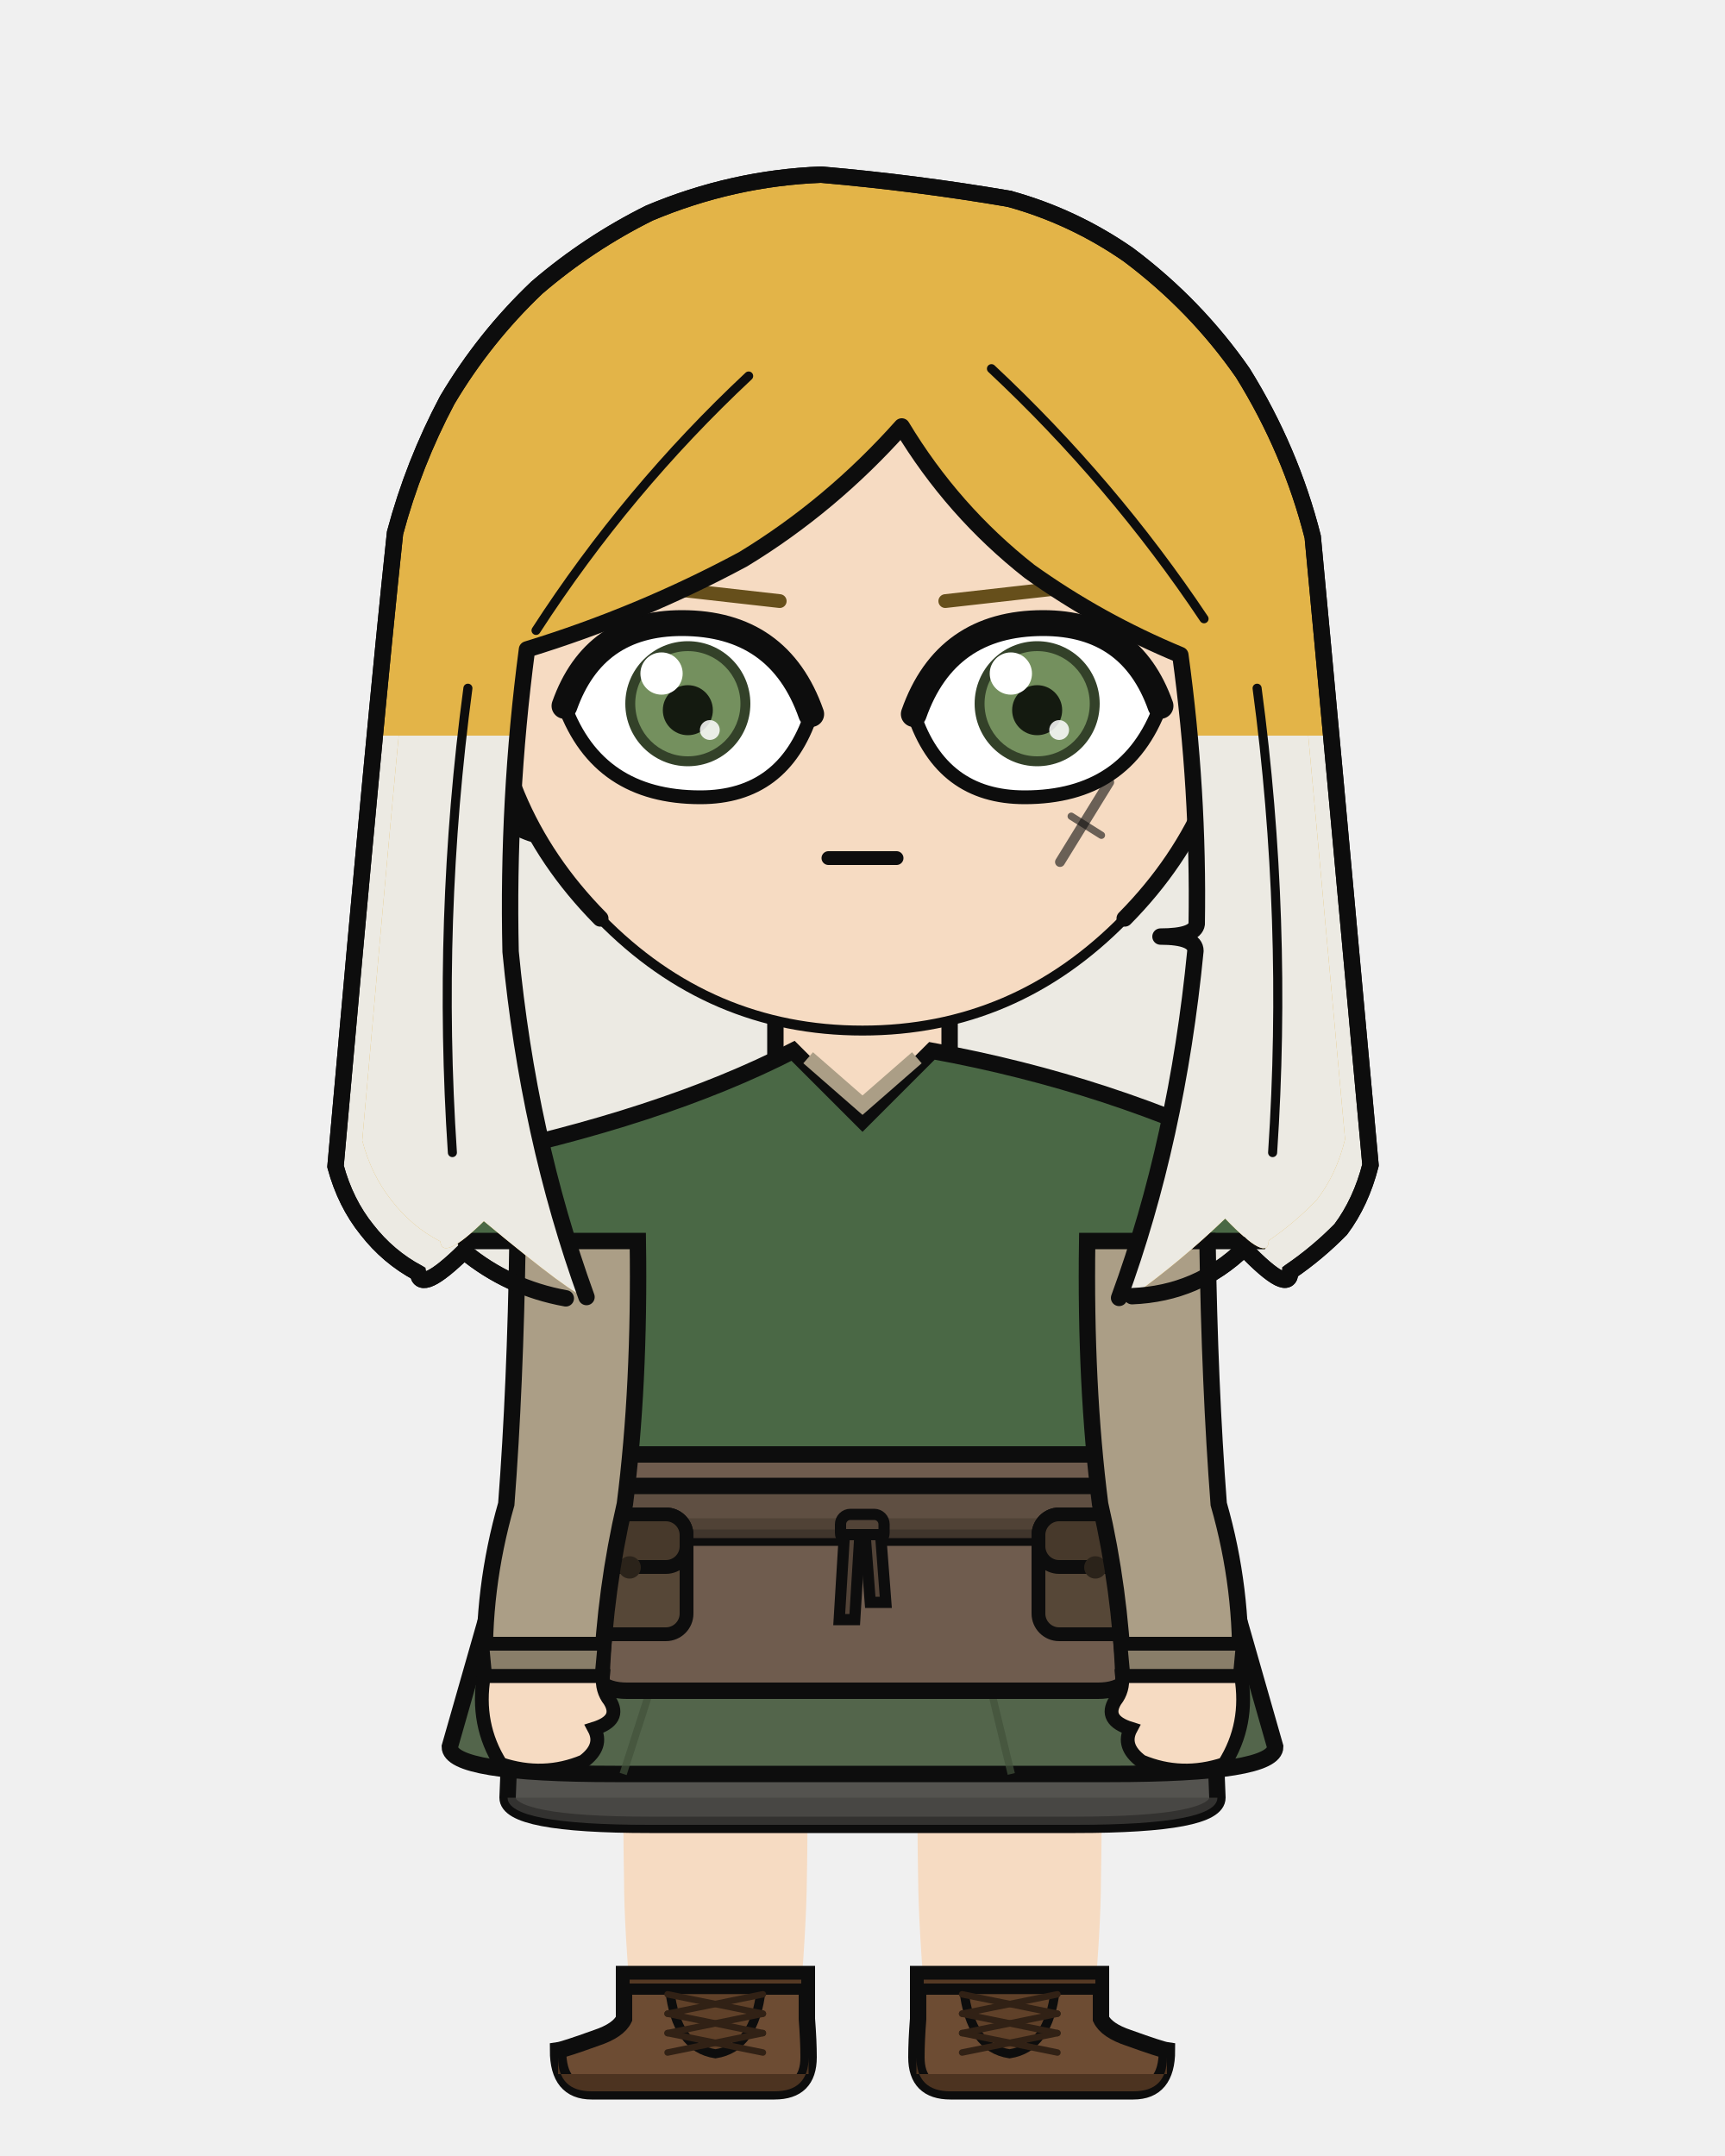
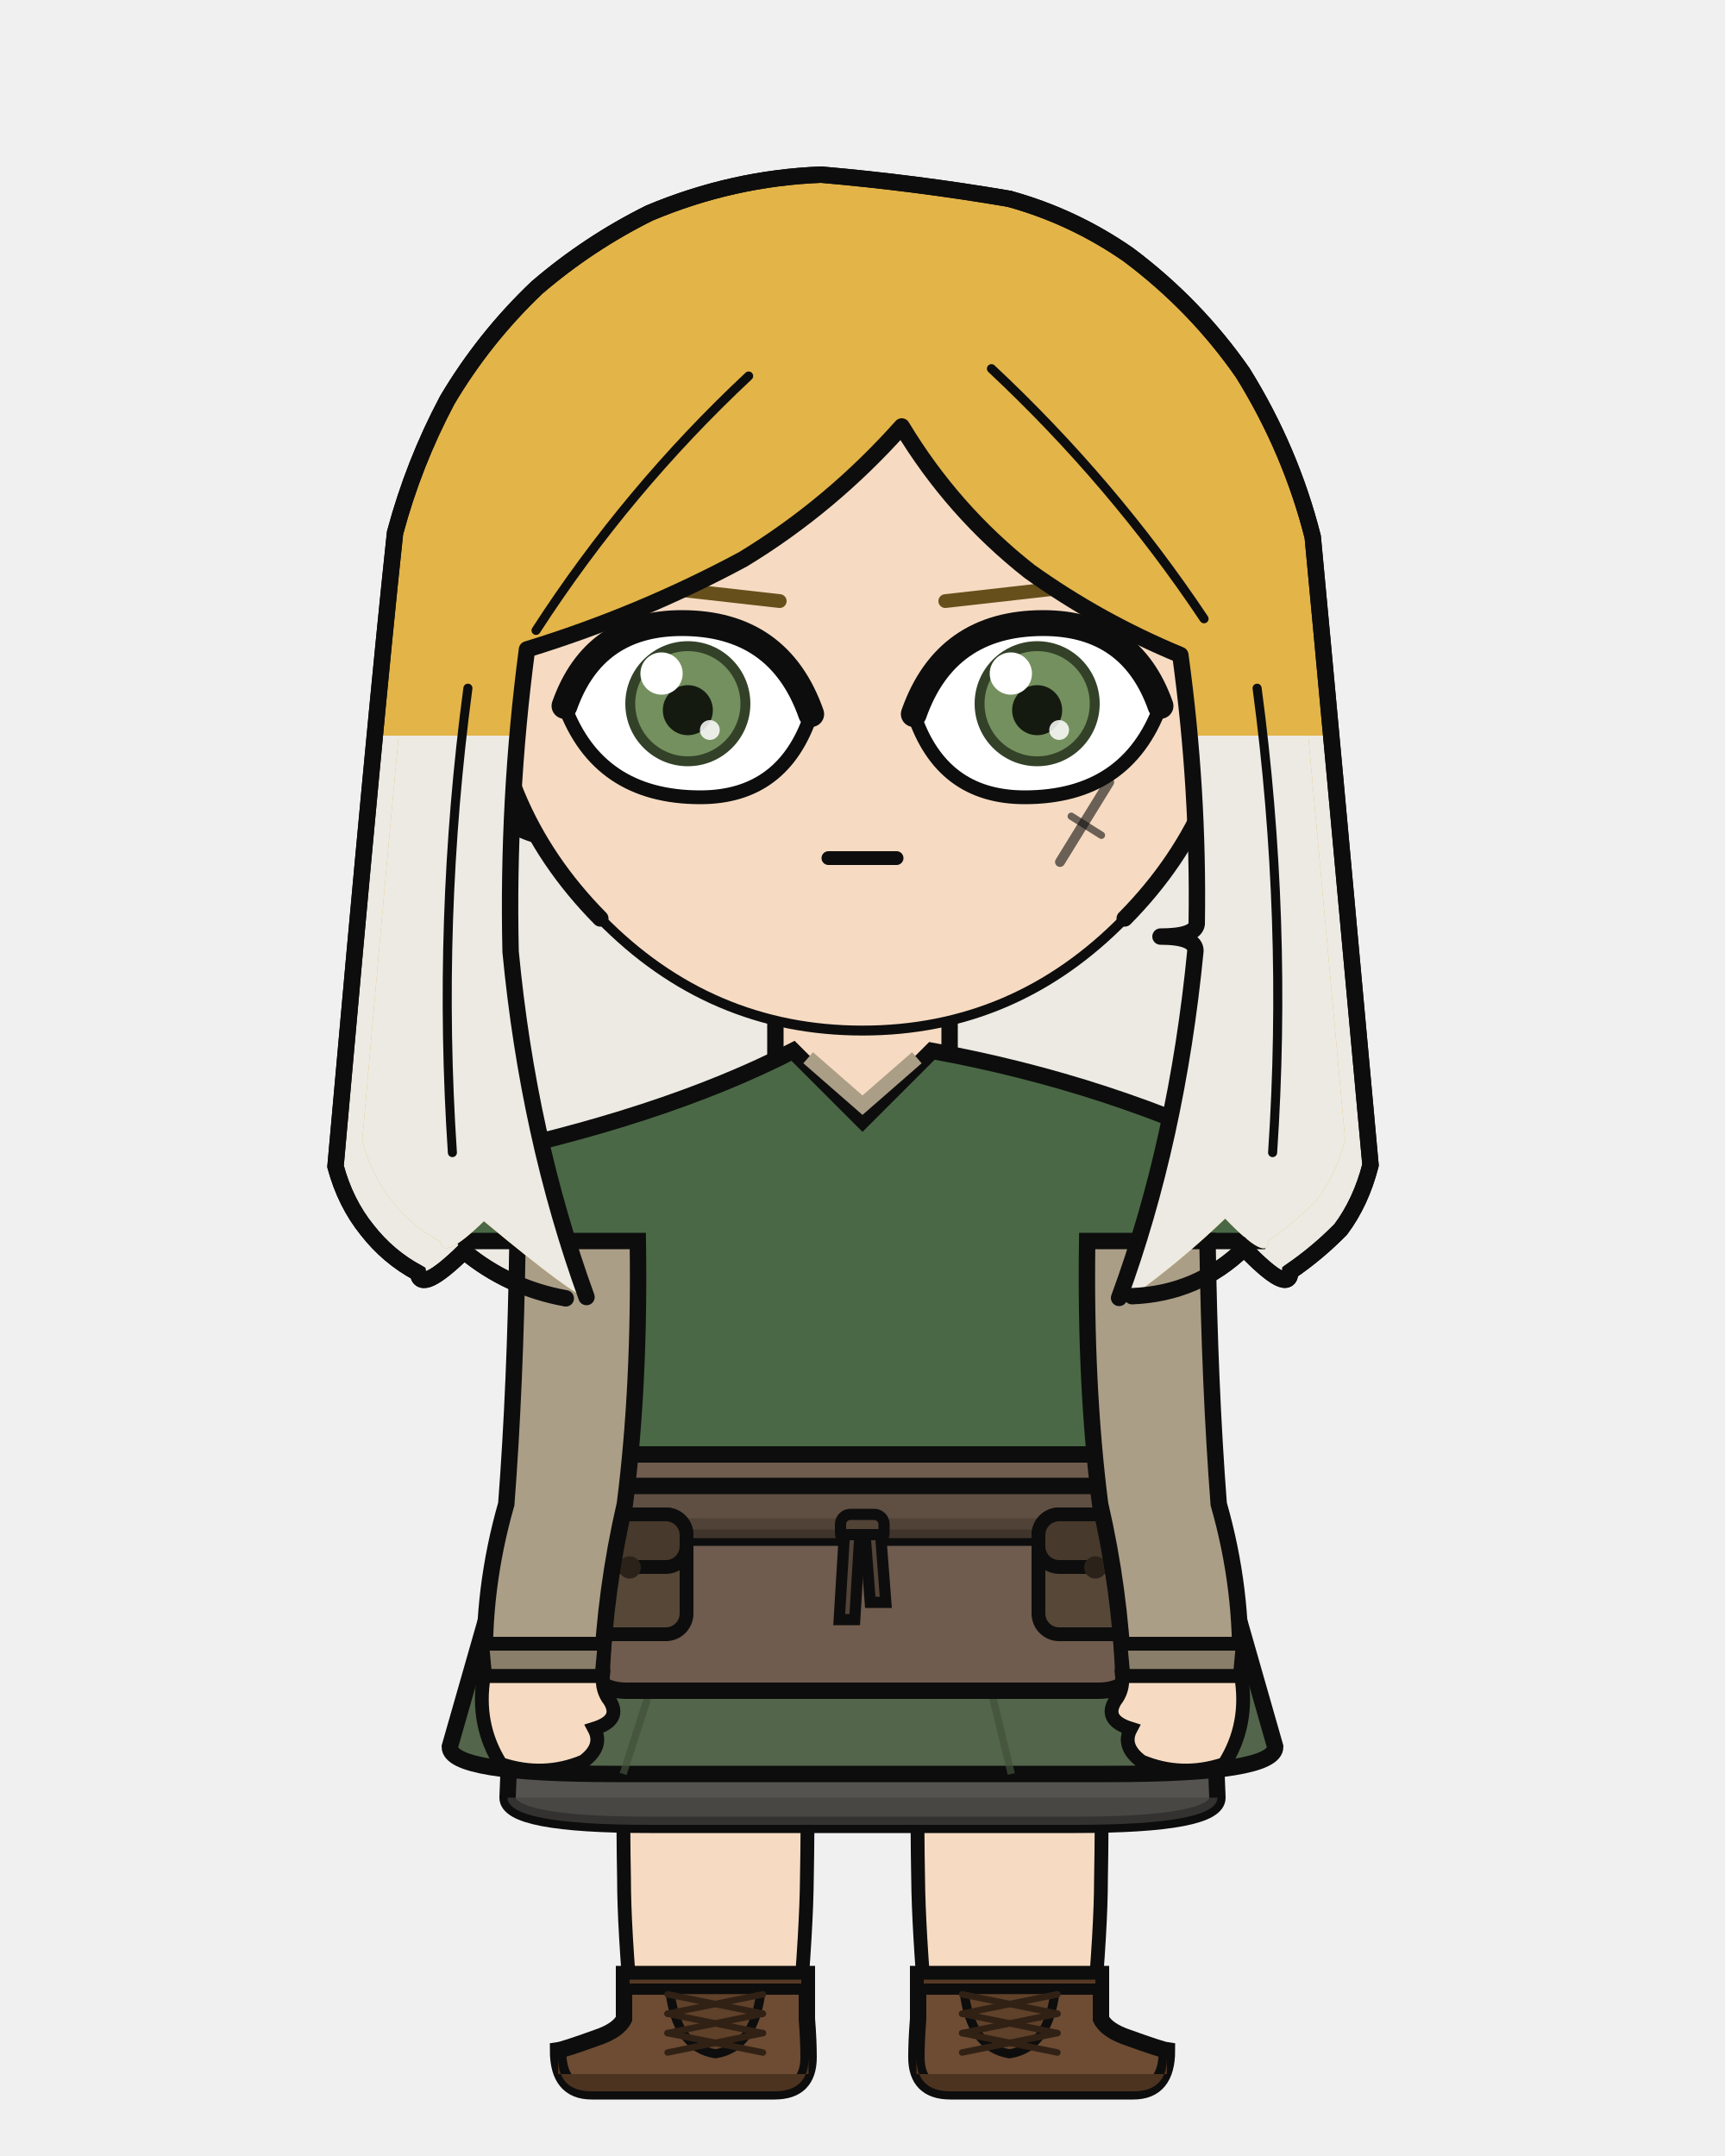
<svg xmlns="http://www.w3.org/2000/svg" width="400" height="500" viewBox="0 0 400 500">
  <defs>
    <clipPath id="hair-tips">
      <path d="M 55.8 170.6 Q 91.3 207.5 126.8 244.5 Q 124.7 243.8 122.7 243.2 Q 120.6 242.4 118.6 241.5 Q 116.7 240.5 114.8 239.5 Q 113.0 238.4 111.1 237.2 Q 109.4 235.9 107.6 234.5 Q 106.0 236.0 104.5 237.4 Q 103.2 238.4 101.9 239.5 Q 100.9 240.1 99.9 240.7 Q 99.1 240.9 98.4 241.2 Q 97.9 241.0 97.4 240.8 Q 97.2 240.1 96.9 239.5 Q 95.8 238.9 94.7 238.2 Q 93.6 237.5 92.5 236.8 Q 91.5 236.0 90.5 235.2 Q 89.5 234.3 88.6 233.5 Q 87.7 232.5 86.8 231.6 Q 85.9 230.5 85.1 229.5 Q 84.3 228.4 83.5 227.4 Q 82.8 226.3 82.1 225.1 Q 81.4 223.9 80.8 222.7 Q 80.2 221.5 79.7 220.2 Q 79.2 218.9 78.7 217.6 Q 78.3 216.2 77.8 214.8 Q 79.3 198.2 80.8 181.6 Q 82.1 176.1 83.5 170.6 Q 84.7 170.6 85.9 170.6 Q 87.0 170.6 88.1 170.6 Q 89.0 170.6 89.9 170.6 Q 90.8 170.6 91.6 170.6 Q 92.3 170.6 93.1 170.6 Q 94.0 170.6 94.8 170.6 Q 95.8 170.6 96.8 170.6 Q 97.8 170.6 98.9 170.6 Q 100.0 170.6 101.2 170.6 Q 102.5 170.6 103.7 170.6 Q 105.2 170.6 106.7 170.6 Q 108.2 170.6 109.8 170.6 Q 111.5 170.6 113.2 170.6 Q 115.0 170.6 116.7 170.6 Q 118.6 170.6 120.5 170.6 Q 122.5 170.6 124.5 170.6 Q 126.5 170.6 128.6 170.6 Q 130.7 170.6 132.8 170.6 Q 134.9 170.6 137.1 170.6 Q 139.3 170.6 141.5 170.6 Q 143.7 170.6 146.0 170.6 Q 148.3 170.6 150.6 170.6 Q 153.9 170.6 157.1 170.6 Q 160.4 170.6 163.6 170.6 Q 166.9 170.6 170.2 170.6 Q 173.5 170.6 176.9 170.6 Q 180.2 170.6 183.6 170.6 Q 187.0 170.6 190.4 170.6 Q 194.1 170.6 197.7 170.6 Q 201.3 170.6 205.0 170.6 Q 208.6 170.6 212.3 170.6 Q 215.9 170.6 219.5 170.6 Q 223.1 170.6 226.7 170.6 Q 230.4 170.6 234.0 170.6 Q 236.4 170.6 238.9 170.6 Q 241.3 170.6 243.7 170.6 Q 246.0 170.6 248.4 170.6 Q 250.7 170.6 252.9 170.6 Q 255.2 170.6 257.4 170.6 Q 259.5 170.6 261.7 170.6 Q 264.2 170.6 266.8 170.6 Q 269.2 170.6 271.6 170.6 Q 273.8 170.6 276.1 170.6 Q 278.2 170.6 280.4 170.6 Q 282.4 170.6 284.4 170.6 Q 286.3 170.6 288.2 170.6 Q 289.9 170.6 291.7 170.6 Q 293.3 170.6 294.9 170.6 Q 296.3 170.6 297.8 170.6 Q 299.0 170.6 300.3 170.6 Q 301.4 170.6 302.5 170.6 Q 303.4 170.6 304.4 170.6 Q 305.1 170.6 305.8 170.6 Q 306.7 170.6 307.6 170.6 Q 308.6 170.6 309.7 170.6 Q 310.8 170.6 312.0 170.6 Q 313.4 175.9 314.7 181.2 Q 316.2 197.9 317.8 214.6 Q 317.4 216.0 317.0 217.4 Q 316.5 218.7 316.1 220.0 Q 315.5 221.3 315.0 222.6 Q 314.4 223.8 313.8 225.0 Q 313.1 226.1 312.4 227.3 Q 311.6 228.3 310.9 229.4 Q 310.0 230.3 309.1 231.2 Q 308.1 232.1 307.2 233.0 Q 306.2 233.8 305.3 234.7 Q 304.3 235.5 303.3 236.3 Q 302.3 237.0 301.3 237.8 Q 300.2 238.5 299.2 239.3 Q 299.0 239.9 298.9 240.6 Q 298.4 240.9 298.0 241.1 Q 297.2 240.9 296.5 240.7 Q 295.4 240.0 294.4 239.3 Q 293.1 238.2 291.8 237.1 Q 290.1 235.5 288.5 233.9 Q 286.7 235.5 284.8 237.1 Q 282.8 238.4 280.8 239.8 Q 278.7 240.8 276.6 241.9 Q 274.4 242.7 272.1 243.5 Q 269.8 244.0 267.4 244.5 Q 265.0 244.7 262.5 245.0 Q 303.3 207.8 344.2 170.6 Q 344.2 279.6 344.2 388.6 Q 200.0 388.6 55.8 388.6 Q 55.8 279.6 55.8 170.6 Z" />
    </clipPath>
    <clipPath id="hair-front">
      <path d="M 136.0 300.8 Q 122.5 263.6 118.4 220.7 Q 117.6 185.4 122.2 150.6 Q 148.3 142.6 172.3 129.7 Q 192.7 117.3 209.1 98.9 Q 220.9 118.5 238.7 132.5 Q 254.9 144.1 273.7 151.9 Q 278.0 183.2 277.5 214.3 Q 277.1 217.2 269.1 217.2 Q 277.2 217.2 277.2 220.5 Q 272.9 264.5 259.5 301.0 Q 261.0 300.8 262.5 300.6 Q 273.8 292.5 284.1 282.6 Q 294.1 293.0 294.2 287.7 Q 300.2 283.6 305.3 278.3 Q 309.9 272.4 311.9 264.2 Q 302.8 164.0 299.2 125.8 Q 294.3 106.7 283.8 89.7 Q 273.4 74.7 258.6 63.6 Q 246.5 55.2 232.3 51.3 Q 211.7 47.8 190.9 46.0 Q 171.4 46.7 153.1 54.4 Q 139.7 61.1 128.3 70.9 Q 116.6 81.9 108.5 95.6 Q 101.1 109.6 97.0 124.9 Q 92.7 164.7 84.0 264.5 Q 86.1 272.5 90.8 278.4 Q 95.5 284.5 102.1 287.9 Q 102.6 292.6 112.2 283.2 Q 133.6 301.0 136.0 300.8 Z" />
    </clipPath>
  </defs>
  <path d="M 131.2 301.1 Q 117.9 298.7 107.6 290.2 Q 97.5 300.1 96.9 295.2 Q 90.0 291.5 85.1 285.2 Q 80.1 279.0 77.8 270.5 Q 87.1 165.5 91.6 123.6 Q 95.9 107.5 103.7 92.8 Q 112.3 78.3 124.5 66.7 Q 136.5 56.4 150.6 49.4 Q 169.9 41.3 190.4 40.5 Q 212.3 42.4 234.0 46.1 Q 248.9 50.2 261.7 59.1 Q 277.3 70.8 288.2 86.5 Q 299.3 104.4 304.4 124.5 Q 308.2 164.7 317.8 270.2 Q 315.6 278.8 310.9 285.1 Q 305.5 290.6 299.2 294.9 Q 299.1 300.5 288.5 289.5 Q 277.7 300.0 262.5 300.6 Q 196.8 315.2 131.2 301.1 Z" fill="#e3b448" />
  <path d="M 131.2 301.1 Q 117.9 298.7 107.6 290.2 Q 97.5 300.1 96.9 295.2 Q 90.0 291.5 85.1 285.2 Q 80.1 279.0 77.8 270.5 Q 87.1 165.5 91.6 123.6 Q 95.9 107.5 103.7 92.8 Q 112.3 78.3 124.5 66.7 Q 136.5 56.4 150.6 49.4 Q 169.9 41.3 190.4 40.5 Q 212.3 42.4 234.0 46.1 Q 248.9 50.2 261.7 59.1 Q 277.3 70.8 288.2 86.5 Q 299.3 104.4 304.4 124.5 Q 308.2 164.7 317.8 270.2 Q 315.6 278.8 310.9 285.1 Q 305.5 290.6 299.2 294.9 Q 299.1 300.5 288.5 289.5 Q 277.7 300.0 262.5 300.6 Q 196.8 315.2 131.2 301.1 Z" fill="#eceae3" clip-path="url(#hair-tips)" />
  <path d="M 131.2 301.1 Q 117.9 298.7 107.6 290.2 Q 97.5 300.1 96.9 295.2 Q 90.0 291.5 85.1 285.2 Q 80.1 279.0 77.8 270.5 Q 87.1 165.5 91.6 123.6 Q 95.9 107.5 103.7 92.8 Q 112.3 78.3 124.5 66.7 Q 136.5 56.4 150.6 49.4 Q 169.9 41.3 190.4 40.5 Q 212.3 42.4 234.0 46.1 Q 248.9 50.2 261.7 59.1 Q 277.3 70.8 288.2 86.5 Q 299.3 104.4 304.4 124.5 Q 308.2 164.7 317.8 270.2 Q 315.6 278.8 310.9 285.1 Q 305.5 290.6 299.2 294.9 Q 299.1 300.5 288.5 289.5 Q 277.7 300.0 262.5 300.6 Q 196.8 315.2 131.2 301.1 Z" fill="none" stroke="#0d0d0d" stroke-width="3.8" stroke-linecap="round" stroke-linejoin="round" />
  <rect x="179.8" y="225.4" width="40.3" height="40.5" rx="14.1" fill="#f6dbc2" />
  <line x1="179.8" y1="225.4" x2="179.8" y2="265.9" stroke="#0d0d0d" stroke-width="3.8" />
  <line x1="220.2" y1="225.4" x2="220.2" y2="265.9" stroke="#0d0d0d" stroke-width="3.8" />
-   <path d="M 144.5 404.1 L 187.3 404.1 Q 187.3 426.2 187.1 435.7 Q 187.0 447.1 185.2 468.2 L 146.6 468.2 Q 144.7 447.1 144.7 435.7 Q 144.5 426.2 144.5 404.1 Z" fill="#f6dbc2" />
+   <path d="M 144.5 404.1 L 187.3 404.1 Q 187.3 426.2 187.1 435.7 Q 187.0 447.1 185.2 468.2 L 146.6 468.2 Q 144.7 447.1 144.7 435.7 Q 144.5 426.2 144.5 404.1 Z" fill="#f6dbc2" stroke="#0d0d0d" stroke-width="3.2" />
  <path d="M 187.1 457.8 L 187.1 468.2 Q 187.5 473.3 187.5 477.1 Q 187.5 485.0 179.6 485.0 L 137.2 485.0 Q 129.4 485.0 129.4 475.5 Q 130.8 475.3 138.3 472.6 Q 143.4 470.9 144.7 468.2 L 144.7 457.8 Z" fill="#6d4c33" stroke="#0d0d0d" stroke-width="3.8" />
  <path d="M 187.5 481.0 L 129.4 481.0 L 129.4 477.1 Q 129.4 485.0 137.2 485.0 L 179.6 485.0 Q 187.5 485.0 187.5 477.1 Z" fill="#4c3320" />
  <rect x="144.7" y="457.8" width="42.4" height="3.5" fill="#553924" stroke="#0d0d0d" stroke-width="2.6" />
  <path d="M 155.3 461.4 L 176.5 461.4 Q 175.0 474.9 165.9 476.3 Q 156.8 474.9 155.3 461.4 Z" fill="#604129" stroke="#0d0d0d" stroke-width="2.1" />
  <line x1="176.9" y1="462.5" x2="154.8" y2="467.0" stroke="#312115" stroke-width="1.5" stroke-linecap="round" />
  <line x1="154.8" y1="462.5" x2="176.9" y2="467.0" stroke="#312115" stroke-width="1.5" stroke-linecap="round" />
  <line x1="176.9" y1="467.0" x2="154.8" y2="471.5" stroke="#312115" stroke-width="1.5" stroke-linecap="round" />
  <line x1="154.8" y1="467.0" x2="176.9" y2="471.5" stroke="#312115" stroke-width="1.5" stroke-linecap="round" />
  <line x1="176.9" y1="471.5" x2="154.8" y2="476.0" stroke="#312115" stroke-width="1.5" stroke-linecap="round" />
  <line x1="154.8" y1="471.5" x2="176.9" y2="476.0" stroke="#312115" stroke-width="1.5" stroke-linecap="round" />
-   <path d="M 212.7 404.1 L 255.5 404.1 Q 255.5 426.2 255.3 435.7 Q 255.3 447.1 253.4 468.2 L 214.8 468.2 Q 213.0 447.1 212.9 435.7 Q 212.7 426.2 212.7 404.1 Z" fill="#f6dbc2" />
+   <path d="M 212.7 404.1 L 255.5 404.1 Q 255.5 426.2 255.3 435.7 Q 255.3 447.1 253.4 468.2 L 214.8 468.2 Q 213.0 447.1 212.9 435.7 Q 212.7 426.2 212.7 404.1 Z" fill="#f6dbc2" stroke="#0d0d0d" stroke-width="3.2" />
  <path d="M 212.9 457.8 L 212.9 468.2 Q 212.5 473.3 212.5 477.1 Q 212.5 485.0 220.4 485.0 L 262.8 485.0 Q 270.6 485.0 270.6 475.5 Q 269.2 475.3 261.7 472.6 Q 256.6 470.9 255.3 468.2 L 255.3 457.8 Z" fill="#6d4c33" stroke="#0d0d0d" stroke-width="3.8" />
  <path d="M 212.5 481.0 L 270.6 481.0 L 270.6 477.1 Q 270.6 485.0 262.8 485.0 L 220.4 485.0 Q 212.5 485.0 212.5 477.1 Z" fill="#4c3320" />
  <rect x="212.9" y="457.8" width="42.4" height="3.5" fill="#553924" stroke="#0d0d0d" stroke-width="2.6" />
  <path d="M 223.5 461.4 L 244.7 461.4 Q 243.2 474.9 234.1 476.3 Q 225.0 474.9 223.5 461.4 Z" fill="#604129" stroke="#0d0d0d" stroke-width="2.1" />
  <line x1="245.2" y1="462.5" x2="223.1" y2="467.0" stroke="#312115" stroke-width="1.5" stroke-linecap="round" />
  <line x1="223.1" y1="462.5" x2="245.2" y2="467.0" stroke="#312115" stroke-width="1.5" stroke-linecap="round" />
  <line x1="245.2" y1="467.0" x2="223.1" y2="471.5" stroke="#312115" stroke-width="1.5" stroke-linecap="round" />
  <line x1="223.1" y1="467.0" x2="245.2" y2="471.5" stroke="#312115" stroke-width="1.5" stroke-linecap="round" />
  <line x1="245.2" y1="471.5" x2="223.1" y2="476.0" stroke="#312115" stroke-width="1.5" stroke-linecap="round" />
  <line x1="223.1" y1="471.5" x2="245.2" y2="476.0" stroke="#312115" stroke-width="1.5" stroke-linecap="round" />
  <path d="M 120.4 348.8 L 117.7 416.9 Q 117.7 423.2 150.6 423.2 L 249.4 423.2 Q 282.3 423.2 282.3 416.9 L 279.6 348.8 Z" fill="#54534f" stroke="#0d0d0d" stroke-width="3.8" />
  <path d="M 117.7 416.9 L 117.7 416.9 Q 117.7 423.2 150.6 423.2 L 249.4 423.2 Q 282.3 423.2 282.3 416.9 L 282.3 416.9 Z" fill="#43423f" opacity="0.7" />
  <path d="M 120.4 348.8 L 104.3 405.1 Q 104.3 411.4 142.6 411.4 L 257.4 411.4 Q 295.7 411.4 295.7 405.1 L 279.6 348.8 Z" fill="#53654b" stroke="#0d0d0d" stroke-width="3.8" />
  <line x1="158.6" y1="367.6" x2="144.5" y2="411.4" stroke="#41513a" stroke-width="1.7" opacity="0.7" />
  <line x1="223.9" y1="367.6" x2="234.5" y2="411.4" stroke="#41513a" stroke-width="1.7" opacity="0.7" />
  <path d="M 183.9 243.7 Q 153.5 259.3 106.9 268.9 Q 104.1 279.3 107.9 287.8 L 122.9 287.8 Q 122.9 321.4 121.6 348.8 Q 113.0 364.6 113.0 377.5 L 287.0 377.5 Q 287.0 364.6 278.4 348.8 Q 277.1 321.4 277.1 287.8 L 292.1 287.8 Q 295.9 279.3 293.1 268.9 Q 257.7 251.3 216.1 243.7 L 200.0 259.8 Z" fill="#4a6845" stroke="#0d0d0d" stroke-width="3.8" />
  <path d="M 187.4 245.3 L 200.0 256.3 L 212.6 245.3" fill="none" stroke="#ab9e86" stroke-width="3.4" />
  <path d="M 142.0 337.3 L 136.5 383.3 Q 136.5 392.1 145.4 392.1 L 254.6 392.1 Q 263.5 392.1 263.5 383.3 L 258.0 337.3 Z" fill="#6f5c4e" stroke="#0d0d0d" stroke-width="3.8" />
  <rect x="119.2" y="344.6" width="161.6" height="12.0" rx="2.2" fill="#5f4f42" stroke="#0d0d0d" stroke-width="3.8" />
  <rect x="119.2" y="352.1" width="161.6" height="4.6" rx="2.2" fill="#4c3e33" opacity="0.8" />
  <rect x="194.9" y="351.2" width="10.1" height="6.6" rx="2.3" fill="#524337" stroke="#0d0d0d" stroke-width="2.6" />
  <path d="M 195.8 355.9 L 199.4 355.9 L 198.2 375.6 L 194.6 375.6 Z" fill="#524337" stroke="#0d0d0d" stroke-width="2.6" />
  <path d="M 200.6 355.9 L 204.2 355.9 L 205.4 371.6 L 201.8 371.6 Z" fill="#524337" stroke="#0d0d0d" stroke-width="2.6" />
  <rect x="132.8" y="351.2" width="26.4" height="27.8" rx="4.8" fill="#564737" stroke="#0d0d0d" stroke-width="3.2" />
  <rect x="132.8" y="351.2" width="26.4" height="12.2" rx="4.8" fill="#47392b" stroke="#0d0d0d" stroke-width="3.2" />
  <circle cx="146.0" cy="363.5" r="2.6" fill="#2b231a" />
  <rect x="240.8" y="351.2" width="26.4" height="27.8" rx="4.8" fill="#564737" stroke="#0d0d0d" stroke-width="3.2" />
  <rect x="240.8" y="351.2" width="26.4" height="12.2" rx="4.8" fill="#47392b" stroke="#0d0d0d" stroke-width="3.2" />
  <circle cx="254.0" cy="363.5" r="2.6" fill="#2b231a" />
  <path d="M 147.9 287.8 L 120.0 287.8 Q 119.5 321.4 117.4 348.8 Q 111.7 368.7 112.5 388.7 L 139.5 388.7 Q 140.3 368.7 144.9 348.8 Q 148.4 321.4 147.9 287.8 Z" fill="#ab9e86" stroke="#0d0d0d" stroke-width="3.8" />
  <path d="M 111.8 381.2 L 140.2 381.2 L 139.5 388.7 L 112.5 388.7 Z" fill="#897e69" stroke="#0d0d0d" stroke-width="3.2" />
  <path d="M 112.2 388.7 Q 110.3 399.9 116.1 409.1 Q 126.0 412.4 135.3 408.5 Q 140.0 405.0 137.8 400.9 Q 144.2 398.9 141.4 394.4 Q 139.5 392.0 139.8 388.7 Z" fill="#f6dbc2" stroke="#0d0d0d" stroke-width="3.2" />
  <path d="M 252.1 287.8 L 280.0 287.8 Q 280.5 321.4 282.6 348.8 Q 288.3 368.7 287.5 388.7 L 260.5 388.7 Q 259.7 368.7 255.1 348.8 Q 251.6 321.4 252.1 287.8 Z" fill="#ab9e86" stroke="#0d0d0d" stroke-width="3.8" />
  <path d="M 259.8 381.2 L 288.2 381.2 L 287.5 388.7 L 260.5 388.7 Z" fill="#897e69" stroke="#0d0d0d" stroke-width="3.2" />
  <path d="M 287.8 388.7 Q 289.7 399.9 283.9 409.1 Q 274.0 412.4 264.7 408.5 Q 260.0 405.0 262.2 400.9 Q 255.8 398.9 258.6 394.4 Q 260.5 392.0 260.2 388.7 Z" fill="#f6dbc2" stroke="#0d0d0d" stroke-width="3.2" />
  <path d="M 113.1 153.2 Q 108.1 153.5 104.9 158.7 Q 102.2 164.3 104.0 173.5 Q 106.7 180.0 110.7 184.8 Q 118.2 192.2 124.7 193.7 Z" fill="#f6dbc2" />
  <path d="M 113.1 153.2 Q 108.1 153.5 104.9 158.7 Q 102.2 164.3 104.0 173.5 Q 106.7 180.0 110.7 184.8 Q 118.2 192.2 124.7 193.7" fill="none" stroke="#0d0d0d" stroke-width="3.8" stroke-linecap="round" />
  <path d="M 106.6 169.6 Q 105.6 165.1 106.4 163.5 Q 107.3 162.5 108.9 163.7 Q 110.8 166.9 112.9 170.5 Q 110.9 170.6 112.6 178.1 Q 115.4 182.8 117.1 182.8" fill="none" stroke="#0d0d0d" stroke-width="2.1" stroke-linecap="round" />
  <path d="M 286.9 153.2 Q 291.9 153.5 295.1 158.7 Q 297.8 164.3 296.0 173.5 Q 293.3 180.0 289.3 184.8 Q 281.8 192.2 275.3 193.7 Z" fill="#f6dbc2" />
  <path d="M 286.9 153.2 Q 291.9 153.5 295.1 158.7 Q 297.8 164.3 296.0 173.5 Q 293.3 180.0 289.3 184.8 Q 281.8 192.2 275.3 193.7" fill="none" stroke="#0d0d0d" stroke-width="3.8" stroke-linecap="round" />
  <path d="M 293.4 169.6 Q 294.4 165.1 293.6 163.5 Q 292.7 162.5 291.1 163.7 Q 289.2 166.9 287.1 170.5 Q 289.1 170.6 287.4 178.1 Q 284.6 182.8 282.9 182.8" fill="none" stroke="#0d0d0d" stroke-width="2.1" stroke-linecap="round" />
  <path d="M 200.0 62.6 Q 236.1 62.6 261.6 88.3 Q 287.1 114.1 286.9 150.6 Q 286.4 187.1 260.8 213.0 Q 235.4 239.0 200.0 239.0 Q 164.6 239.0 139.2 213.0 Q 113.6 187.1 113.1 150.6 Q 112.9 114.1 138.4 88.3 Q 163.9 62.6 200.0 62.6 Z" fill="#f6dbc2" />
  <path d="M 139.2 213.0 Q 113.6 187.1 113.1 150.6 Q 112.9 114.1 138.4 88.3 Q 163.9 62.6 200.0 62.6 Q 236.1 62.6 261.6 88.3 Q 287.1 114.1 286.9 150.6 Q 286.4 187.1 260.8 213.0" fill="none" stroke="#0d0d0d" stroke-width="3.8" stroke-linecap="round" />
  <path d="M 260.8 213.0 Q 235.4 239.0 200.0 239.0 Q 164.6 239.0 139.2 213.0" fill="none" stroke="#0d0d0d" stroke-width="2.3" stroke-linecap="round" />
  <line x1="180.8" y1="139.4" x2="138.3" y2="134.6" stroke="#664f1b" stroke-width="3.2" stroke-linecap="round" />
  <defs>
    <clipPath id="eye-l">
      <path d="M 188.1 165.6 Q 180.7 144.5 158.1 144.5 Q 137.7 144.5 130.9 163.7 Q 138.7 184.9 162.4 184.9 Q 181.7 184.9 188.1 165.6 Z" />
    </clipPath>
  </defs>
  <path d="M 188.1 165.6 Q 180.7 144.5 158.1 144.5 Q 137.7 144.5 130.9 163.7 Q 138.7 184.9 162.4 184.9 Q 181.7 184.9 188.1 165.6 Z" fill="white" stroke="#0d0d0d" stroke-width="3.2" />
  <g clip-path="url(#eye-l)">
    <circle cx="159.5" cy="163.2" r="14.5" fill="#334129" />
    <circle cx="159.5" cy="163.2" r="12.2" fill="#74905e" />
    <circle cx="159.5" cy="164.7" r="5.8" fill="#141a10" />
    <circle cx="153.4" cy="156.2" r="4.9" fill="white" />
    <circle cx="164.6" cy="169.3" r="2.3" fill="white" opacity="0.85" />
  </g>
  <path d="M 188.1 165.6 Q 180.7 144.5 158.1 144.5 Q 137.7 144.5 130.9 163.7" fill="none" stroke="#0d0d0d" stroke-width="6.0" stroke-linecap="round" />
  <line x1="219.2" y1="139.4" x2="261.7" y2="134.6" stroke="#664f1b" stroke-width="3.2" stroke-linecap="round" />
  <defs>
    <clipPath id="eye-r">
      <path d="M 211.9 165.6 Q 219.3 144.5 241.9 144.5 Q 262.3 144.5 269.1 163.7 Q 261.3 184.9 237.6 184.9 Q 218.3 184.9 211.9 165.6 Z" />
    </clipPath>
  </defs>
  <path d="M 211.9 165.6 Q 219.3 144.5 241.9 144.5 Q 262.3 144.5 269.1 163.7 Q 261.3 184.9 237.6 184.9 Q 218.3 184.9 211.9 165.6 Z" fill="white" stroke="#0d0d0d" stroke-width="3.2" />
  <g clip-path="url(#eye-r)">
    <circle cx="240.5" cy="163.2" r="14.5" fill="#334129" />
    <circle cx="240.5" cy="163.2" r="12.2" fill="#74905e" />
    <circle cx="240.5" cy="164.7" r="5.8" fill="#141a10" />
    <circle cx="234.4" cy="156.2" r="4.9" fill="white" />
    <circle cx="245.6" cy="169.3" r="2.3" fill="white" opacity="0.85" />
  </g>
  <path d="M 211.9 165.6 Q 219.3 144.5 241.9 144.5 Q 262.3 144.5 269.1 163.7" fill="none" stroke="#0d0d0d" stroke-width="6.0" stroke-linecap="round" />
  <path d="M 192.1 199.0 Q 200.0 199.0 207.9 199.0" fill="none" stroke="#0d0d0d" stroke-width="3.2" stroke-linecap="round" />
  <line x1="245.8" y1="199.9" x2="257.2" y2="181.4" stroke="#0d0d0d" stroke-width="2.3" stroke-linecap="round" opacity="0.6" />
  <line x1="248.4" y1="189.3" x2="255.4" y2="193.7" stroke="#0d0d0d" stroke-width="1.7" stroke-linecap="round" opacity="0.6" />
  <path d="M 136.0 300.8 Q 122.5 263.6 118.4 220.7 Q 117.6 185.4 122.2 150.6 Q 148.3 142.6 172.3 129.7 Q 192.7 117.3 209.1 98.9 Q 220.9 118.5 238.7 132.5 Q 254.9 144.1 273.7 151.9 Q 278.0 183.2 277.5 214.3 Q 277.1 217.2 269.1 217.2 Q 277.2 217.2 277.2 220.5 Q 272.9 264.5 259.5 301.0 Q 261.0 300.8 262.5 300.6 Q 273.8 292.5 284.1 282.6 Q 294.1 293.0 294.2 287.7 Q 300.2 283.6 305.3 278.3 Q 309.9 272.4 311.9 264.2 Q 302.8 164.0 299.2 125.8 Q 294.3 106.7 283.8 89.7 Q 273.4 74.7 258.6 63.6 Q 246.5 55.2 232.3 51.3 Q 211.7 47.8 190.9 46.0 Q 171.4 46.7 153.1 54.4 Q 139.7 61.1 128.3 70.9 Q 116.6 81.9 108.5 95.6 Q 101.1 109.6 97.0 124.9 Q 92.7 164.7 84.0 264.5 Q 86.1 272.5 90.8 278.4 Q 95.5 284.5 102.1 287.9 Q 102.6 292.6 112.2 283.2 Q 133.6 301.0 136.0 300.8 Z" fill="#e3b448" />
  <path d="M 136.0 300.8 Q 122.5 263.6 118.4 220.7 Q 117.6 185.4 122.2 150.6 Q 148.3 142.6 172.3 129.7 Q 192.7 117.3 209.1 98.9 Q 220.9 118.5 238.7 132.5 Q 254.9 144.1 273.7 151.9 Q 278.0 183.2 277.5 214.3 Q 277.1 217.2 269.1 217.2 Q 277.2 217.2 277.2 220.5 Q 272.9 264.5 259.5 301.0 Q 261.0 300.8 262.5 300.6 Q 273.8 292.5 284.1 282.6 Q 294.1 293.0 294.2 287.7 Q 300.2 283.6 305.3 278.3 Q 309.9 272.4 311.9 264.2 Q 302.8 164.0 299.2 125.8 Q 294.3 106.7 283.8 89.7 Q 273.4 74.7 258.6 63.6 Q 246.5 55.2 232.3 51.3 Q 211.7 47.8 190.9 46.0 Q 171.4 46.7 153.1 54.4 Q 139.7 61.1 128.3 70.9 Q 116.6 81.9 108.5 95.6 Q 101.1 109.6 97.0 124.9 Q 92.7 164.7 84.0 264.5 Q 86.1 272.5 90.8 278.4 Q 95.5 284.5 102.1 287.9 Q 102.6 292.6 112.2 283.2 Q 133.6 301.0 136.0 300.8 Z" fill="#eceae3" clip-path="url(#hair-tips)" />
  <path d="M 136.0 300.8 Q 122.5 263.6 118.4 220.7 Q 117.6 185.4 122.2 150.6 Q 148.3 142.6 172.3 129.7 Q 192.7 117.3 209.1 98.9 Q 220.9 118.5 238.7 132.5 Q 254.9 144.1 273.7 151.9 Q 278.0 183.2 277.5 214.3 Q 277.1 217.2 269.1 217.2 Q 277.2 217.2 277.2 220.5 Q 272.9 264.5 259.5 301.0" fill="none" stroke="#0d0d0d" stroke-width="3.8" stroke-linecap="round" stroke-linejoin="round" />
  <path d="M 262.5 300.6 Q 277.7 300.0 288.5 289.5 Q 299.1 300.5 299.2 294.9 Q 305.5 290.6 310.9 285.1 Q 315.6 278.8 317.8 270.2 Q 308.2 164.7 304.4 124.5 Q 299.3 104.4 288.2 86.5 Q 277.3 70.8 261.7 59.1 Q 248.9 50.2 234.0 46.1" fill="none" stroke="#0d0d0d" stroke-width="3.8" stroke-linecap="round" />
  <path d="M 131.2 301.1 Q 117.9 298.7 107.6 290.2 Q 97.5 300.1 96.9 295.2 Q 90.0 291.5 85.1 285.2 Q 80.1 279.0 77.8 270.5 Q 87.1 165.5 91.6 123.6 Q 95.9 107.5 103.7 92.8 Q 112.3 78.3 124.5 66.7 Q 136.5 56.4 150.6 49.4 Q 169.9 41.3 190.4 40.5 Q 212.3 42.4 234.0 46.1" fill="none" stroke="#0d0d0d" stroke-width="3.8" stroke-linecap="round" />
  <path d="M 173.6 87.2 Q 145.4 113.6 124.3 146.2" fill="none" stroke="#0d0d0d" stroke-width="2.1" stroke-linecap="round" clip-path="url(#hair-front)" />
  <path d="M 229.9 85.5 Q 258.1 111.9 279.2 143.5" fill="none" stroke="#0d0d0d" stroke-width="2.1" stroke-linecap="round" clip-path="url(#hair-front)" />
  <path d="M 108.5 159.6 Q 101.3 213.4 104.9 267.3" fill="none" stroke="#0d0d0d" stroke-width="2.1" stroke-linecap="round" clip-path="url(#hair-front)" />
  <path d="M 291.5 159.6 Q 298.7 213.4 295.1 267.3" fill="none" stroke="#0d0d0d" stroke-width="2.1" stroke-linecap="round" clip-path="url(#hair-front)" />
</svg>
